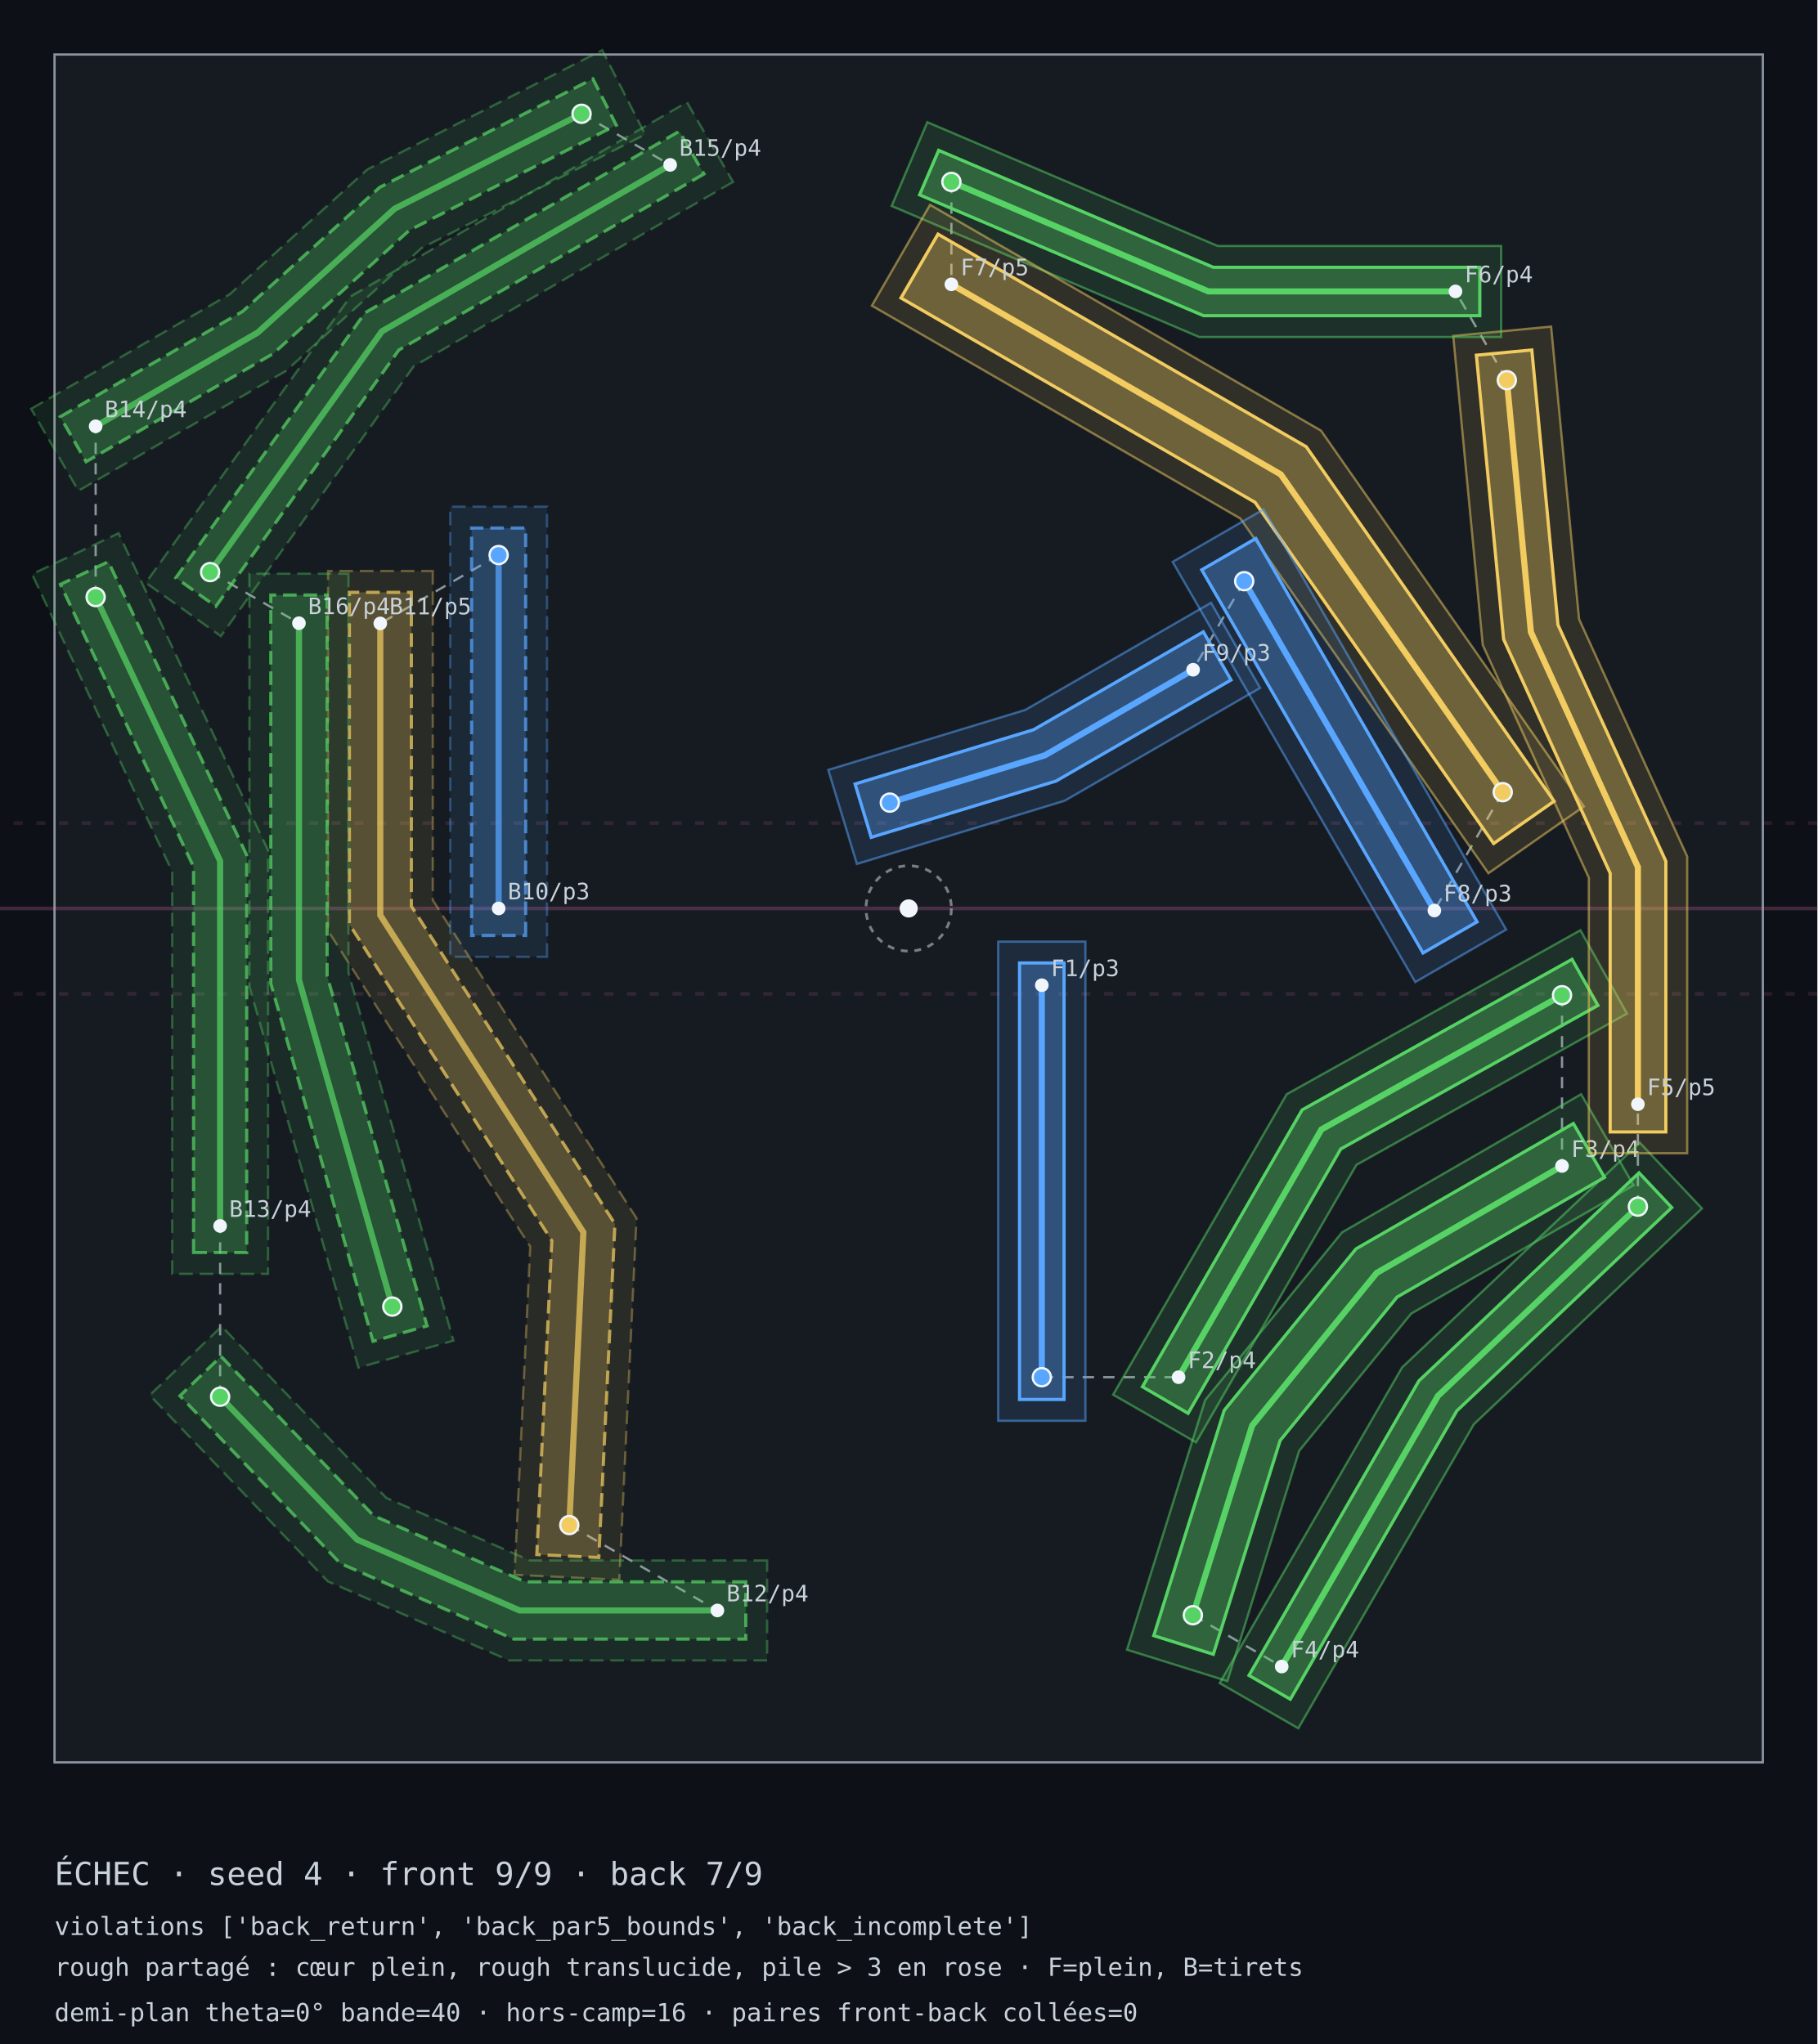
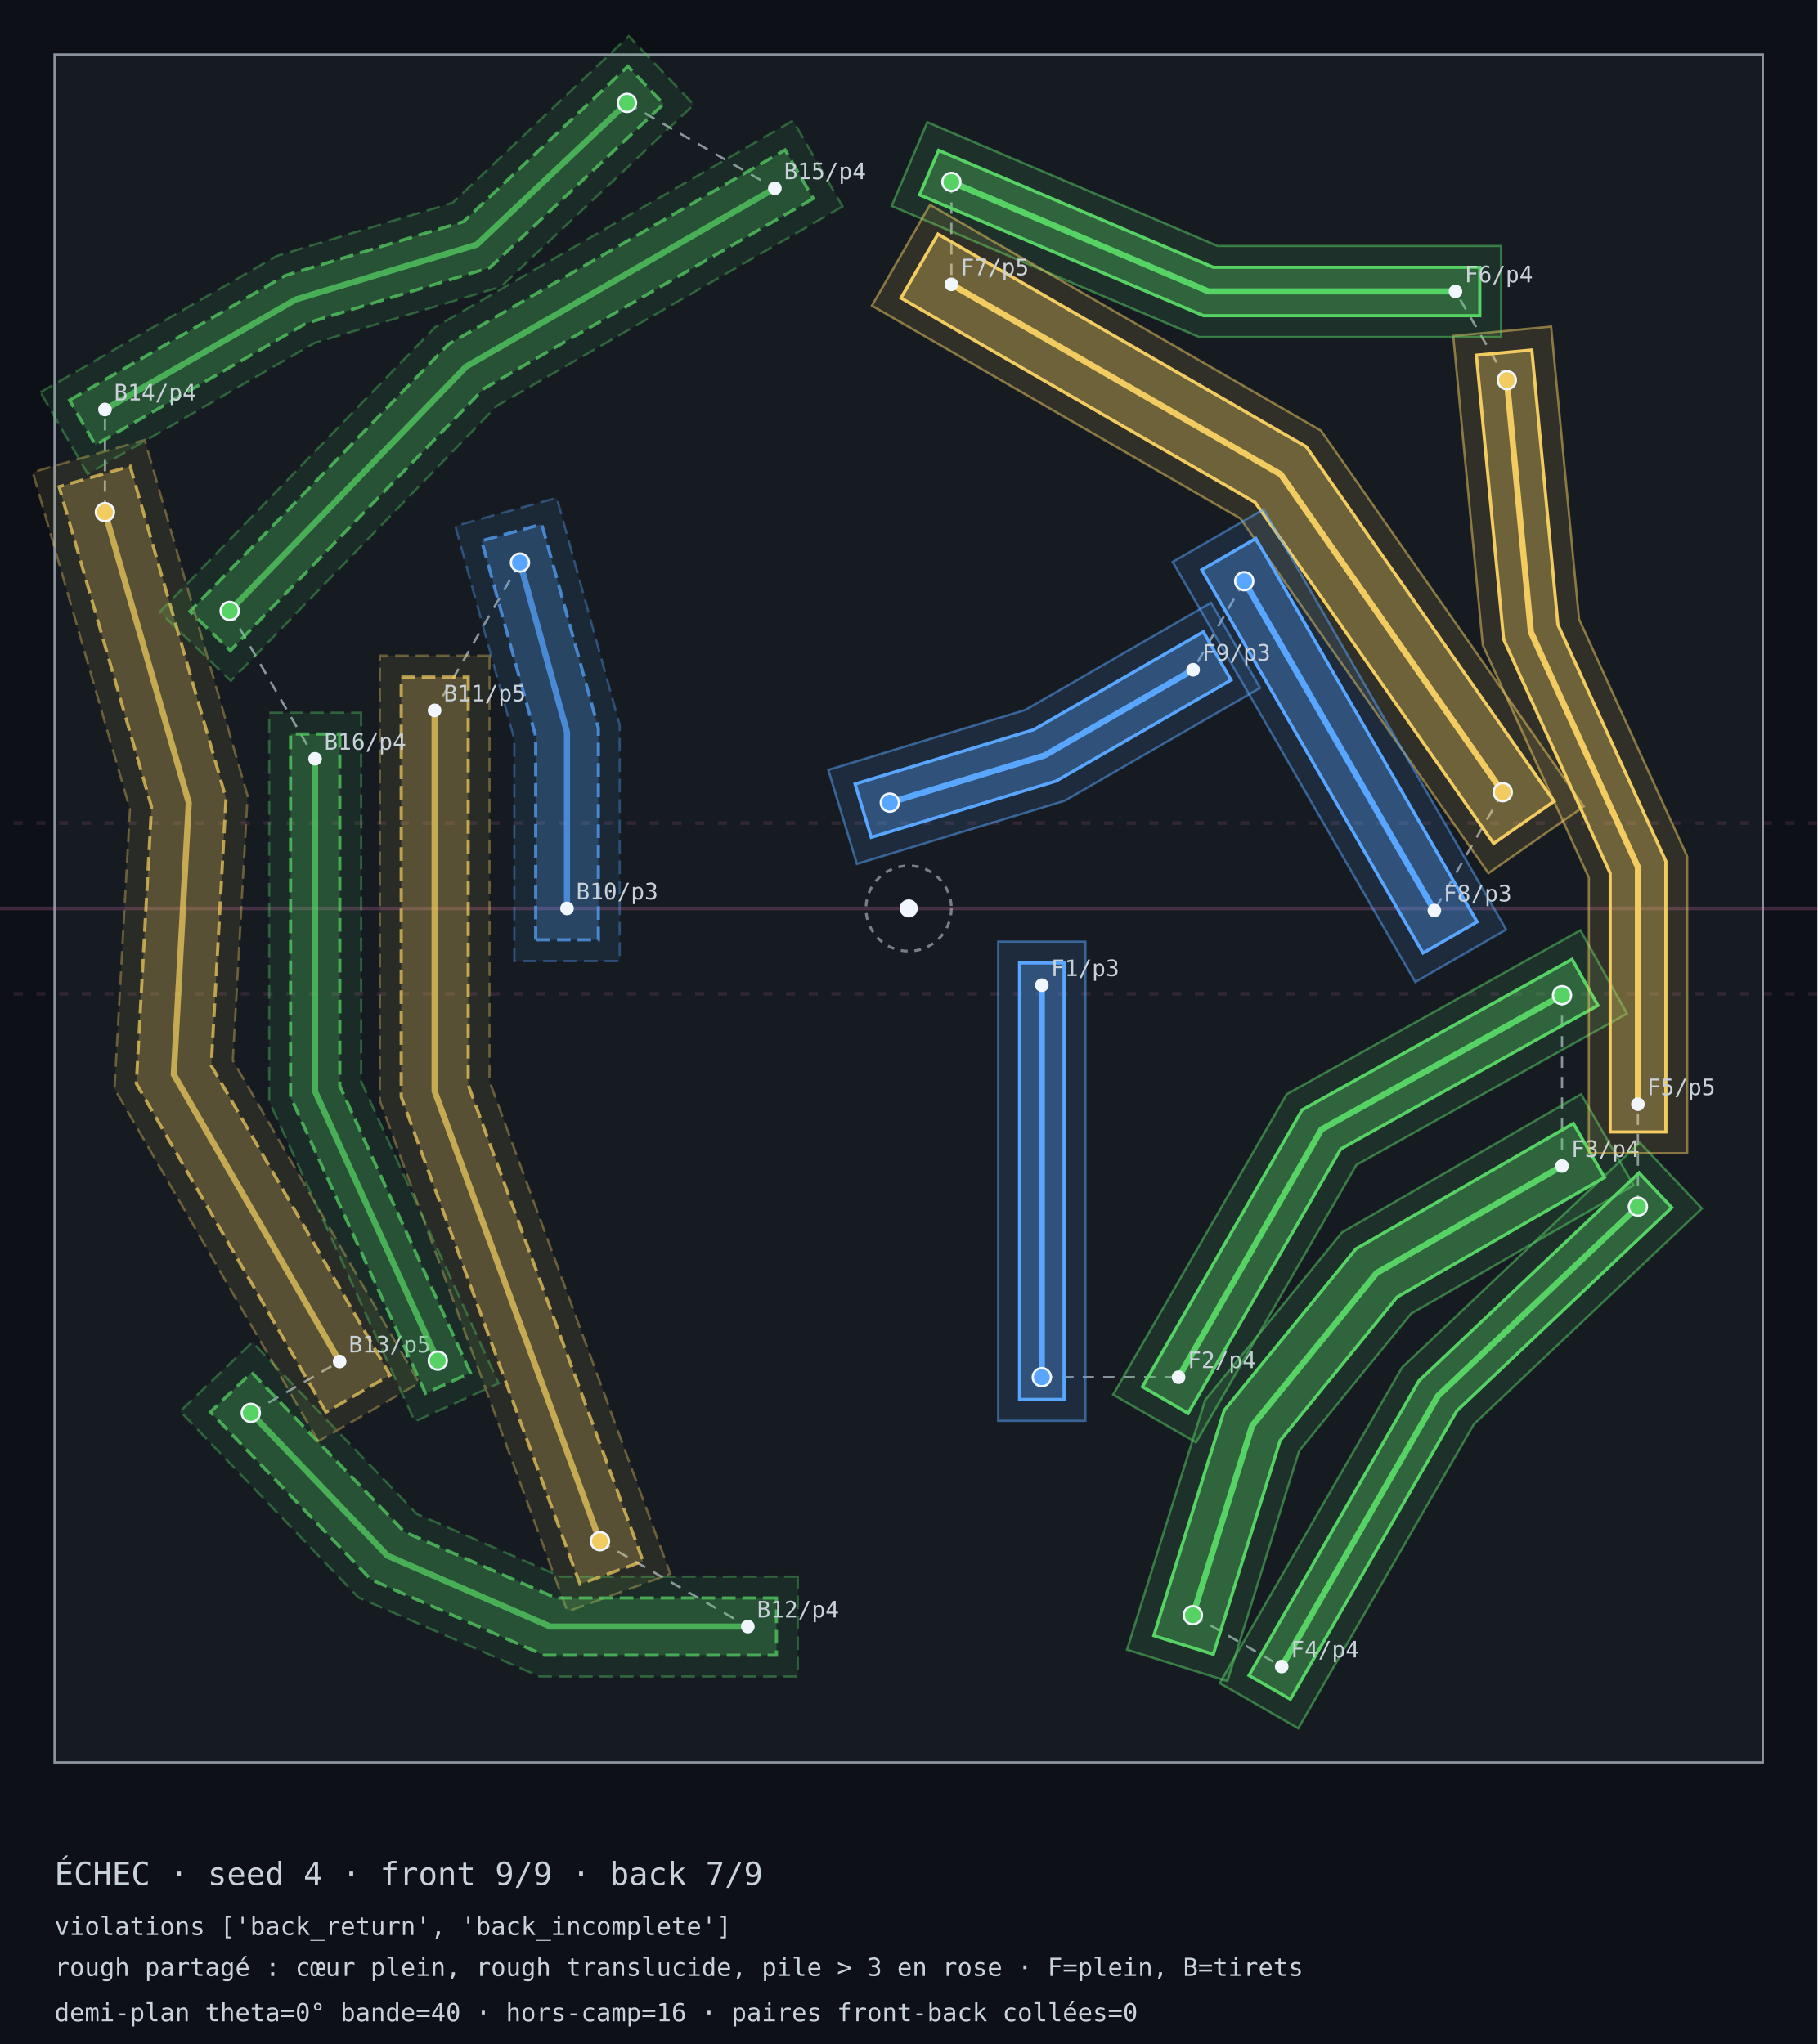
<svg xmlns="http://www.w3.org/2000/svg" width="800" height="900">
  <rect width="100%" height="100%" fill="#0d1117" />
  <rect x="24" y="24" width="752.0" height="752.0" fill="#161b22" stroke="#8b949e" />
  <style>text{font-family:monospace;fill:#c9d1d9}</style>
  <line x1="-1104.0" y1="400.0" x2="1904.0" y2="400.0" stroke="#f778ba" stroke-opacity="0.22" stroke-width="1.6" stroke-dasharray="0" />
  <line x1="-1104.0" y1="437.6" x2="1904.0" y2="437.6" stroke="#f778ba" stroke-opacity="0.12" stroke-width="1.6" stroke-dasharray="4 6" />
  <line x1="-1104.0" y1="362.4" x2="1904.0" y2="362.4" stroke="#f778ba" stroke-opacity="0.12" stroke-width="1.6" stroke-dasharray="4 6" />
  <circle cx="400.0" cy="400.0" r="4" fill="#f0f6fc" />
  <circle cx="400.0" cy="400.0" r="18.8" fill="none" stroke="#f0f6fc" stroke-opacity="0.45" stroke-width="1.2" stroke-dasharray="3 3" />
  <line x1="458.6" y1="606.4" x2="518.8" y2="606.4" stroke="#8b949e" stroke-dasharray="5 4" />
  <line x1="687.6" y1="438.2" x2="687.6" y2="513.4" stroke="#8b949e" stroke-dasharray="5 4" />
  <line x1="525.1" y1="711.2" x2="564.2" y2="733.8" stroke="#8b949e" stroke-dasharray="5 4" />
  <line x1="721.0" y1="531.3" x2="721.0" y2="486.2" stroke="#8b949e" stroke-dasharray="5 4" />
  <line x1="663.3" y1="167.4" x2="640.7" y2="128.3" stroke="#8b949e" stroke-dasharray="5 4" />
  <line x1="418.8" y1="80.1" x2="418.8" y2="125.2" stroke="#8b949e" stroke-dasharray="5 4" />
  <line x1="661.5" y1="348.8" x2="631.4" y2="400.9" stroke="#8b949e" stroke-dasharray="5 4" />
  <line x1="547.7" y1="255.9" x2="525.2" y2="294.9" stroke="#8b949e" stroke-dasharray="5 4" />
  <polygon points="477.8,414.6 477.8,625.6 439.4,625.6 439.4,414.6" fill="#58a6ff" fill-opacity="0.12" stroke="#58a6ff" stroke-opacity="0.50" stroke-dasharray="0" />
  <polygon points="468.4,424.0 468.4,616.2 448.8,616.2 448.8,424.0" fill="#58a6ff" fill-opacity="0.32" stroke="#58a6ff" stroke-opacity="1.0" stroke-width="1.4" stroke-dasharray="0" />
  <polyline points="458.6,433.8 458.6,606.4" fill="none" stroke="#58a6ff" stroke-opacity="1.0" stroke-width="2.7" />
  <circle cx="458.6" cy="433.8" r="3" fill="#f0f6fc" />
  <circle cx="458.6" cy="606.4" r="4" fill="#58a6ff" stroke="#f0f6fc" />
  <text x="462.6" y="429.8" font-size="10">F1/p3</text>
  <polygon points="490.0,614.1 566.4,481.8 695.7,409.6 716.2,446.3 597.1,512.9 526.5,635.1" fill="#56d364" fill-opacity="0.12" stroke="#56d364" stroke-opacity="0.50" stroke-dasharray="0" />
  <polygon points="502.9,610.6 573.2,488.7 692.0,422.4 703.4,442.7 590.2,505.9 523.0,622.3" fill="#56d364" fill-opacity="0.32" stroke="#56d364" stroke-opacity="1.0" stroke-width="1.4" stroke-dasharray="0" />
  <polyline points="518.8,606.4 581.7,497.3 687.6,438.2" fill="none" stroke="#56d364" stroke-opacity="1.0" stroke-width="2.7" />
  <circle cx="518.8" cy="606.4" r="3" fill="#f0f6fc" />
  <circle cx="687.6" cy="438.2" r="4" fill="#56d364" stroke="#f0f6fc" />
  <text x="522.8" y="602.4" font-size="10">F2/p4</text>
  <polygon points="719.1,521.9 621.2,578.4 571.9,638.8 540.3,740.2 496.1,726.4 530.5,616.5 590.8,542.6 696.0,481.8" fill="#56d364" fill-opacity="0.12" stroke="#56d364" stroke-opacity="0.50" stroke-dasharray="0" />
  <polygon points="706.3,518.4 615.0,571.1 563.5,634.3 534.1,728.4 507.9,720.2 538.9,621.0 596.9,549.9 692.6,494.7" fill="#56d364" fill-opacity="0.32" stroke="#56d364" stroke-opacity="1.0" stroke-width="1.4" stroke-dasharray="0" />
  <polyline points="687.6,513.4 606.0,560.5 551.2,627.7 525.1,711.2" fill="none" stroke="#56d364" stroke-opacity="1.0" stroke-width="2.7" />
  <circle cx="687.6" cy="513.4" r="3" fill="#f0f6fc" />
  <circle cx="525.1" cy="711.2" r="4" fill="#56d364" stroke="#f0f6fc" />
  <text x="691.6" y="509.4" font-size="10">F3/p4</text>
  <polygon points="571.5,761.0 648.8,627.1 749.2,532.1 721.8,503.1 617.2,602.1 536.9,741.1" fill="#56d364" fill-opacity="0.12" stroke="#56d364" stroke-opacity="0.50" stroke-dasharray="0" />
  <polygon points="568.0,748.2 641.3,621.2 735.9,531.7 721.5,516.4 624.6,608.0 549.8,737.7" fill="#56d364" fill-opacity="0.32" stroke="#56d364" stroke-opacity="1.0" stroke-width="1.4" stroke-dasharray="0" />
  <polyline points="564.2,733.8 633.0,614.6 721.0,531.3" fill="none" stroke="#56d364" stroke-opacity="1.0" stroke-width="2.7" />
  <circle cx="564.2" cy="733.8" r="3" fill="#f0f6fc" />
  <circle cx="721.0" cy="531.3" r="4" fill="#56d364" stroke="#f0f6fc" />
  <text x="568.2" y="729.8" font-size="10">F4/p4</text>
  <polygon points="742.7,507.8 742.7,377.1 695.1,272.6 682.8,143.8 639.7,147.9 652.7,284.0 699.4,386.5 699.4,507.8" fill="#f2cc60" fill-opacity="0.12" stroke="#f2cc60" stroke-opacity="0.50" stroke-dasharray="0" />
  <polygon points="733.3,498.4 733.3,379.2 685.8,275.1 674.3,154.1 649.9,156.4 661.9,281.5 708.8,384.5 708.8,498.4" fill="#f2cc60" fill-opacity="0.32" stroke="#f2cc60" stroke-opacity="1.0" stroke-width="1.4" stroke-dasharray="0" />
  <polyline points="721.0,486.2 721.0,381.8 673.9,278.3 663.3,167.4" fill="none" stroke="#f2cc60" stroke-opacity="1.0" stroke-width="2.7" />
  <circle cx="721.0" cy="486.2" r="3" fill="#f0f6fc" />
  <circle cx="663.3" cy="167.4" r="4" fill="#f2cc60" stroke="#f0f6fc" />
  <text x="725.0" y="482.2" font-size="10">F5/p5</text>
  <polygon points="660.8,108.3 536.0,108.3 408.2,53.8 392.5,90.7 527.9,148.4 660.8,148.4" fill="#56d364" fill-opacity="0.12" stroke="#56d364" stroke-opacity="0.50" stroke-dasharray="0" />
  <polygon points="651.4,117.7 534.1,117.7 413.2,66.2 404.8,85.8 529.8,139.0 651.4,139.0" fill="#56d364" fill-opacity="0.32" stroke="#56d364" stroke-opacity="1.0" stroke-width="1.4" stroke-dasharray="0" />
  <polyline points="640.7,128.3 531.9,128.3 418.8,80.1" fill="none" stroke="#56d364" stroke-opacity="1.0" stroke-width="2.7" />
  <circle cx="640.7" cy="128.3" r="3" fill="#f0f6fc" />
  <circle cx="418.8" cy="80.1" r="4" fill="#56d364" stroke="#f0f6fc" />
  <text x="644.7" y="124.3" font-size="10">F6/p4</text>
  <polygon points="383.8,134.6 546.0,228.3 655.2,384.5 697.2,355.1 581.5,189.6 409.4,90.2" fill="#f2cc60" fill-opacity="0.12" stroke="#f2cc60" stroke-opacity="0.50" stroke-dasharray="0" />
  <polygon points="396.6,131.2 552.5,221.2 657.5,371.4 684.1,352.8 575.0,196.7 412.9,103.1" fill="#f2cc60" fill-opacity="0.32" stroke="#f2cc60" stroke-opacity="1.0" stroke-width="1.4" stroke-dasharray="0" />
  <polyline points="418.8,125.2 563.8,208.9 661.5,348.8" fill="none" stroke="#f2cc60" stroke-opacity="1.0" stroke-width="2.7" />
  <circle cx="418.8" cy="125.2" r="3" fill="#f0f6fc" />
  <circle cx="661.5" cy="348.8" r="4" fill="#f2cc60" stroke="#f0f6fc" />
  <text x="422.8" y="121.2" font-size="10">F7/p5</text>
  <polygon points="623.0,432.4 516.2,247.4 556.2,224.3 663.0,409.3" fill="#58a6ff" fill-opacity="0.12" stroke="#58a6ff" stroke-opacity="0.50" stroke-dasharray="0" />
  <polygon points="626.4,419.6 529.0,250.9 552.8,237.1 650.2,405.9" fill="#58a6ff" fill-opacity="0.32" stroke="#58a6ff" stroke-opacity="1.0" stroke-width="1.4" stroke-dasharray="0" />
  <polyline points="631.4,400.9 547.7,255.9" fill="none" stroke="#58a6ff" stroke-opacity="1.0" stroke-width="2.7" />
  <circle cx="631.4" cy="400.9" r="3" fill="#f0f6fc" />
  <circle cx="547.7" cy="255.9" r="4" fill="#58a6ff" stroke="#f0f6fc" />
  <text x="635.4" y="396.9" font-size="10">F8/p3</text>
  <polygon points="533.1,265.4 451.3,312.6 364.6,339.0 377.2,380.4 468.6,352.6 554.7,302.9" fill="#58a6ff" fill-opacity="0.12" stroke="#58a6ff" stroke-opacity="0.50" stroke-dasharray="0" />
  <polygon points="529.7,278.2 455.0,321.3 376.4,345.2 383.5,368.7 464.9,343.9 541.9,299.4" fill="#58a6ff" fill-opacity="0.32" stroke="#58a6ff" stroke-opacity="1.0" stroke-width="1.4" stroke-dasharray="0" />
  <polyline points="525.2,294.9 459.9,332.6 391.7,353.4" fill="none" stroke="#58a6ff" stroke-opacity="1.0" stroke-width="2.7" />
  <circle cx="525.2" cy="294.9" r="3" fill="#f0f6fc" />
  <circle cx="391.7" cy="353.4" r="4" fill="#58a6ff" stroke="#f0f6fc" />
  <text x="529.2" y="290.9" font-size="10">F9/p3</text>
-   <line x1="219.5" y1="244.4" x2="167.4" y2="274.5" stroke="#8b949e" stroke-dasharray="5 4" />
-   <line x1="250.6" y1="671.5" x2="315.8" y2="709.1" stroke="#8b949e" stroke-dasharray="5 4" />
-   <line x1="96.9" y1="615.0" x2="96.9" y2="539.8" stroke="#8b949e" stroke-dasharray="5 4" />
-   <line x1="42.1" y1="262.9" x2="42.1" y2="187.7" stroke="#8b949e" stroke-dasharray="5 4" />
-   <line x1="256.0" y1="50.1" x2="295.0" y2="72.6" stroke="#8b949e" stroke-dasharray="5 4" />
-   <line x1="92.5" y1="251.9" x2="131.6" y2="274.4" stroke="#8b949e" stroke-dasharray="5 4" />
-   <polygon points="240.8,421.3 240.8,223.1 198.2,223.1 198.2,421.3" fill="#58a6ff" fill-opacity="0.09" stroke="#58a6ff" stroke-opacity="0.36" stroke-dasharray="6 3" />
-   <polygon points="231.4,411.9 231.4,232.5 207.6,232.5 207.6,411.9" fill="#58a6ff" fill-opacity="0.23" stroke="#58a6ff" stroke-opacity="0.72" stroke-width="1.4" stroke-dasharray="6 3" />
-   <polyline points="219.5,400.0 219.5,244.4" fill="none" stroke="#58a6ff" stroke-opacity="0.72" stroke-width="2.7" />
-   <circle cx="219.5" cy="400.0" r="3" fill="#f0f6fc" />
-   <circle cx="219.5" cy="244.4" r="4" fill="#58a6ff" stroke="#f0f6fc" />
-   <text x="223.5" y="396.0" font-size="10">B10/p3</text>
-   <polygon points="190.5,251.4 190.5,396.3 280.2,536.4 272.6,695.6 226.5,693.4 233.4,548.9 144.4,409.8 144.4,251.4" fill="#f2cc60" fill-opacity="0.09" stroke="#f2cc60" stroke-opacity="0.36" stroke-dasharray="6 3" />
-   <polygon points="181.1,260.8 181.1,399.0 270.7,538.9 263.6,685.8 236.3,684.5 242.9,546.3 153.8,407.0 153.8,260.8" fill="#f2cc60" fill-opacity="0.23" stroke="#f2cc60" stroke-opacity="0.72" stroke-width="1.4" stroke-dasharray="6 3" />
-   <polyline points="167.4,274.5 167.4,403.0 256.8,542.6 250.6,671.5" fill="none" stroke="#f2cc60" stroke-opacity="0.72" stroke-width="2.7" />
-   <circle cx="167.4" cy="274.5" r="3" fill="#f0f6fc" />
-   <circle cx="250.6" cy="671.5" r="4" fill="#f2cc60" stroke="#f0f6fc" />
-   <text x="171.4" y="270.5" font-size="10">B11/p5</text>
-   <polygon points="337.7,687.1 233.3,687.1 170.0,659.5 97.6,584.0 65.9,614.3 144.3,696.3 224.1,731.1 337.7,731.1" fill="#56d364" fill-opacity="0.09" stroke="#56d364" stroke-opacity="0.36" stroke-dasharray="6 3" />
-   <polygon points="328.3,696.5 231.3,696.5 164.5,667.4 97.3,597.2 79.2,614.6 149.8,688.4 226.1,721.7 328.3,721.7" fill="#56d364" fill-opacity="0.23" stroke="#56d364" stroke-opacity="0.72" stroke-width="1.4" stroke-dasharray="6 3" />
-   <polyline points="315.8,709.1 228.7,709.1 157.2,677.9 96.9,615.0" fill="none" stroke="#56d364" stroke-opacity="0.72" stroke-width="2.7" />
-   <circle cx="315.8" cy="709.1" r="3" fill="#f0f6fc" />
-   <circle cx="96.9" cy="615.0" r="4" fill="#56d364" stroke="#f0f6fc" />
-   <text x="319.8" y="705.1" font-size="10">B12/p4</text>
-   <polygon points="75.8,560.9 75.8,383.8 14.1,252.8 52.2,234.8 118.0,374.4 118.0,560.9" fill="#56d364" fill-opacity="0.09" stroke="#56d364" stroke-opacity="0.36" stroke-dasharray="6 3" />
-   <polygon points="85.2,551.5 85.2,381.7 26.6,257.3 47.7,247.3 108.6,376.5 108.6,551.5" fill="#56d364" fill-opacity="0.23" stroke="#56d364" stroke-opacity="0.72" stroke-width="1.4" stroke-dasharray="6 3" />
-   <polyline points="96.9,539.8 96.9,379.1 42.1,262.9" fill="none" stroke="#56d364" stroke-opacity="0.72" stroke-width="2.7" />
-   <circle cx="96.9" cy="539.8" r="3" fill="#f0f6fc" />
-   <circle cx="42.1" cy="262.9" r="4" fill="#56d364" stroke="#f0f6fc" />
-   <text x="100.9" y="535.8" font-size="10">B13/p4</text>
-   <polygon points="13.7,180.0 101.2,129.5 161.7,74.6 265.1,22.1 284.0,59.2 185.6,109.2 125.9,163.3 34.5,216.1" fill="#56d364" fill-opacity="0.09" stroke="#56d364" stroke-opacity="0.36" stroke-dasharray="6 3" />
-   <polygon points="26.5,183.5 106.8,137.1 167.1,82.5 261.0,34.7 271.3,55.1 180.2,101.4 120.3,155.7 37.9,203.3" fill="#56d364" fill-opacity="0.23" stroke="#56d364" stroke-opacity="0.72" stroke-width="1.4" stroke-dasharray="6 3" />
-   <polyline points="42.1,187.7 113.5,146.4 173.7,91.9 256.0,50.1" fill="none" stroke="#56d364" stroke-opacity="0.72" stroke-width="2.7" />
-   <circle cx="42.1" cy="187.7" r="3" fill="#f0f6fc" />
-   <circle cx="256.0" cy="50.1" r="4" fill="#56d364" stroke="#f0f6fc" />
-   <text x="46.1" y="183.7" font-size="10">B14/p4</text>
-   <polygon points="322.7,80.1 182.1,161.3 97.2,280.1 64.2,256.6 154.2,130.6 302.4,45.0" fill="#56d364" fill-opacity="0.09" stroke="#56d364" stroke-opacity="0.36" stroke-dasharray="6 3" />
-   <polygon points="309.9,76.6 175.6,154.1 95.0,267.0 77.4,254.4 160.7,137.7 299.0,57.8" fill="#56d364" fill-opacity="0.23" stroke="#56d364" stroke-opacity="0.72" stroke-width="1.4" stroke-dasharray="6 3" />
-   <polyline points="295.0,72.6 168.1,145.9 92.5,251.9" fill="none" stroke="#56d364" stroke-opacity="0.72" stroke-width="2.7" />
-   <circle cx="295.0" cy="72.6" r="3" fill="#f0f6fc" />
-   <circle cx="92.5" cy="251.9" r="4" fill="#56d364" stroke="#f0f6fc" />
-   <text x="299.0" y="68.6" font-size="10">B15/p4</text>
-   <polygon points="153.4,252.6 153.4,428.3 199.6,590.3 157.8,602.2 109.8,434.4 109.8,252.6" fill="#56d364" fill-opacity="0.09" stroke="#56d364" stroke-opacity="0.36" stroke-dasharray="6 3" />
-   <polygon points="144.0,262.0 144.0,429.7 188.0,583.8 164.2,590.6 119.2,433.1 119.2,262.0" fill="#56d364" fill-opacity="0.23" stroke="#56d364" stroke-opacity="0.72" stroke-width="1.4" stroke-dasharray="6 3" />
-   <polyline points="131.6,274.4 131.6,431.4 172.7,575.3" fill="none" stroke="#56d364" stroke-opacity="0.72" stroke-width="2.7" />
-   <circle cx="131.6" cy="274.4" r="3" fill="#f0f6fc" />
-   <circle cx="172.7" cy="575.3" r="4" fill="#56d364" stroke="#f0f6fc" />
-   <text x="135.6" y="270.4" font-size="10">B16/p4</text>
+   <line x1="228.9" y1="247.7" x2="191.3" y2="312.8" stroke="#8b949e" stroke-dasharray="5 4" />
+   <line x1="264.1" y1="678.6" x2="329.2" y2="716.2" stroke="#8b949e" stroke-dasharray="5 4" />
+   <line x1="110.4" y1="622.1" x2="149.5" y2="599.5" stroke="#8b949e" stroke-dasharray="5 4" />
+   <line x1="46.2" y1="225.5" x2="46.2" y2="180.3" stroke="#8b949e" stroke-dasharray="5 4" />
+   <line x1="276.0" y1="45.3" x2="341.1" y2="82.9" stroke="#8b949e" stroke-dasharray="5 4" />
+   <line x1="101.1" y1="269.0" x2="138.7" y2="334.1" stroke="#8b949e" stroke-dasharray="5 4" />
+   <polygon points="226.4,423.2 226.4,325.5 200.4,231.6 245.1,219.2 272.8,319.2 272.8,423.2" fill="#58a6ff" fill-opacity="0.09" stroke="#58a6ff" stroke-opacity="0.36" stroke-dasharray="6 3" />
+   <polygon points="235.8,413.8 235.8,324.2 212.0,238.1 238.5,230.8 263.4,320.5 263.4,413.8" fill="#58a6ff" fill-opacity="0.23" stroke="#58a6ff" stroke-opacity="0.72" stroke-width="1.4" stroke-dasharray="6 3" />
+   <polyline points="249.6,400.0 249.6,322.4 228.9,247.7" fill="none" stroke="#58a6ff" stroke-opacity="0.72" stroke-width="2.7" />
+   <circle cx="249.6" cy="400.0" r="3" fill="#f0f6fc" />
+   <circle cx="228.9" cy="247.7" r="4" fill="#58a6ff" stroke="#f0f6fc" />
+   <text x="253.6" y="396.0" font-size="10">B10/p3</text>
+   <polygon points="215.5,288.7 215.5,476.1 295.1,693.0 249.8,709.6 167.2,484.6 167.2,288.7" fill="#f2cc60" fill-opacity="0.09" stroke="#f2cc60" stroke-opacity="0.36" stroke-dasharray="6 3" />
+   <polygon points="206.1,298.1 206.1,477.7 283.1,687.4 255.3,697.5 176.6,483.0 176.6,298.1" fill="#f2cc60" fill-opacity="0.23" stroke="#f2cc60" stroke-opacity="0.72" stroke-width="1.4" stroke-dasharray="6 3" />
+   <polyline points="191.3,312.8 191.3,480.4 264.1,678.6" fill="none" stroke="#f2cc60" stroke-opacity="0.72" stroke-width="2.7" />
+   <circle cx="191.3" cy="312.8" r="3" fill="#f0f6fc" />
+   <circle cx="264.1" cy="678.6" r="4" fill="#f2cc60" stroke="#f0f6fc" />
+   <text x="195.3" y="308.8" font-size="10">B11/p5</text>
+   <polygon points="351.2,694.2 246.8,694.2 183.5,666.6 111.1,591.0 79.3,621.4 157.8,703.4 237.6,738.2 351.2,738.2" fill="#56d364" fill-opacity="0.09" stroke="#56d364" stroke-opacity="0.36" stroke-dasharray="6 3" />
+   <polygon points="341.8,703.6 244.8,703.6 178.0,674.5 110.8,604.3 92.6,621.7 163.3,695.5 239.5,728.8 341.8,728.8" fill="#56d364" fill-opacity="0.23" stroke="#56d364" stroke-opacity="0.72" stroke-width="1.4" stroke-dasharray="6 3" />
+   <polyline points="329.2,716.2 242.2,716.2 170.6,685.0 110.4,622.1" fill="none" stroke="#56d364" stroke-opacity="0.72" stroke-width="2.7" />
+   <circle cx="329.2" cy="716.2" r="3" fill="#f0f6fc" />
+   <circle cx="110.4" cy="622.1" r="4" fill="#56d364" stroke="#f0f6fc" />
+   <text x="333.2" y="712.2" font-size="10">B12/p4</text>
+   <polygon points="140.1,634.6 50.4,479.4 57.2,356.3 14.4,207.9 63.7,193.7 109.0,350.4 102.5,466.9 184.5,608.9" fill="#f2cc60" fill-opacity="0.09" stroke="#f2cc60" stroke-opacity="0.36" stroke-dasharray="6 3" />
+   <polygon points="143.5,621.8 60.0,477.1 66.7,355.2 26.0,214.3 57.3,205.3 99.5,351.5 93.0,469.2 171.7,605.5" fill="#f2cc60" fill-opacity="0.23" stroke="#f2cc60" stroke-opacity="0.72" stroke-width="1.4" stroke-dasharray="6 3" />
+   <polyline points="149.5,599.5 76.5,473.1 83.1,353.4 46.2,225.5" fill="none" stroke="#f2cc60" stroke-opacity="0.72" stroke-width="2.7" />
+   <circle cx="149.5" cy="599.5" r="3" fill="#f0f6fc" />
+   <circle cx="46.2" cy="225.5" r="4" fill="#f2cc60" stroke="#f0f6fc" />
+   <text x="153.5" y="595.5" font-size="10">B13/p5</text>
+   <polygon points="17.8,172.7 121.8,112.7 199.2,89.3 276.8,15.9 305.4,46.1 220.6,126.2 138.5,151.0 38.6,208.7" fill="#56d364" fill-opacity="0.09" stroke="#56d364" stroke-opacity="0.36" stroke-dasharray="6 3" />
+   <polygon points="30.6,176.2 125.6,121.3 204.0,97.6 276.4,29.2 292.1,45.8 215.7,117.8 134.7,142.4 42.0,195.9" fill="#56d364" fill-opacity="0.23" stroke="#56d364" stroke-opacity="0.72" stroke-width="1.4" stroke-dasharray="6 3" />
+   <polyline points="46.2,180.3 130.1,131.9 209.9,107.7 276.0,45.3" fill="none" stroke="#56d364" stroke-opacity="0.72" stroke-width="2.7" />
+   <circle cx="46.2" cy="180.3" r="3" fill="#f0f6fc" />
+   <circle cx="276.0" cy="45.3" r="4" fill="#56d364" stroke="#f0f6fc" />
+   <text x="50.2" y="176.3" font-size="10">B14/p4</text>
+   <polygon points="370.9,90.9 218.7,178.7 101.6,299.8 70.3,269.5 191.6,144.0 349.1,53.1" fill="#56d364" fill-opacity="0.09" stroke="#56d364" stroke-opacity="0.36" stroke-dasharray="6 3" />
+   <polygon points="358.0,87.4 212.9,171.2 101.4,286.5 83.6,269.2 197.5,151.5 345.6,66.0" fill="#56d364" fill-opacity="0.23" stroke="#56d364" stroke-opacity="0.72" stroke-width="1.4" stroke-dasharray="6 3" />
+   <polyline points="341.1,82.9 205.2,161.4 101.1,269.0" fill="none" stroke="#56d364" stroke-opacity="0.72" stroke-width="2.7" />
+   <circle cx="341.1" cy="82.9" r="3" fill="#f0f6fc" />
+   <circle cx="101.1" cy="269.0" r="4" fill="#56d364" stroke="#f0f6fc" />
+   <text x="345.1" y="78.9" font-size="10">B15/p4</text>
+   <polygon points="159.0,313.8 159.0,476.2 219.5,609.1 182.6,625.9 118.5,485.0 118.5,313.8" fill="#56d364" fill-opacity="0.09" stroke="#56d364" stroke-opacity="0.36" stroke-dasharray="6 3" />
+   <polygon points="149.6,323.2 149.6,478.2 207.1,604.5 187.3,613.5 127.9,483.0 127.9,323.2" fill="#56d364" fill-opacity="0.23" stroke="#56d364" stroke-opacity="0.72" stroke-width="1.4" stroke-dasharray="6 3" />
+   <polyline points="138.7,334.1 138.7,480.6 192.7,599.1" fill="none" stroke="#56d364" stroke-opacity="0.72" stroke-width="2.7" />
+   <circle cx="138.7" cy="334.1" r="3" fill="#f0f6fc" />
+   <circle cx="192.7" cy="599.1" r="4" fill="#56d364" stroke="#f0f6fc" />
+   <text x="142.7" y="330.1" font-size="10">B16/p4</text>
  <text x="24" y="830" font-size="14">ÉCHEC · seed 4 · front 9/9 · back 7/9</text>
-   <text x="24" y="852" font-size="11">violations ['back_return', 'back_par5_bounds', 'back_incomplete']</text>
+   <text x="24" y="852" font-size="11">violations ['back_return', 'back_incomplete']</text>
  <text x="24" y="890" font-size="11">demi-plan theta=0° bande=40 · hors-camp=16 · paires front-back collées=0</text>
  <text x="24" y="870" font-size="11">rough partagé : cœur plein, rough translucide, pile &gt; 3 en rose · F=plein, B=tirets</text>
</svg>
